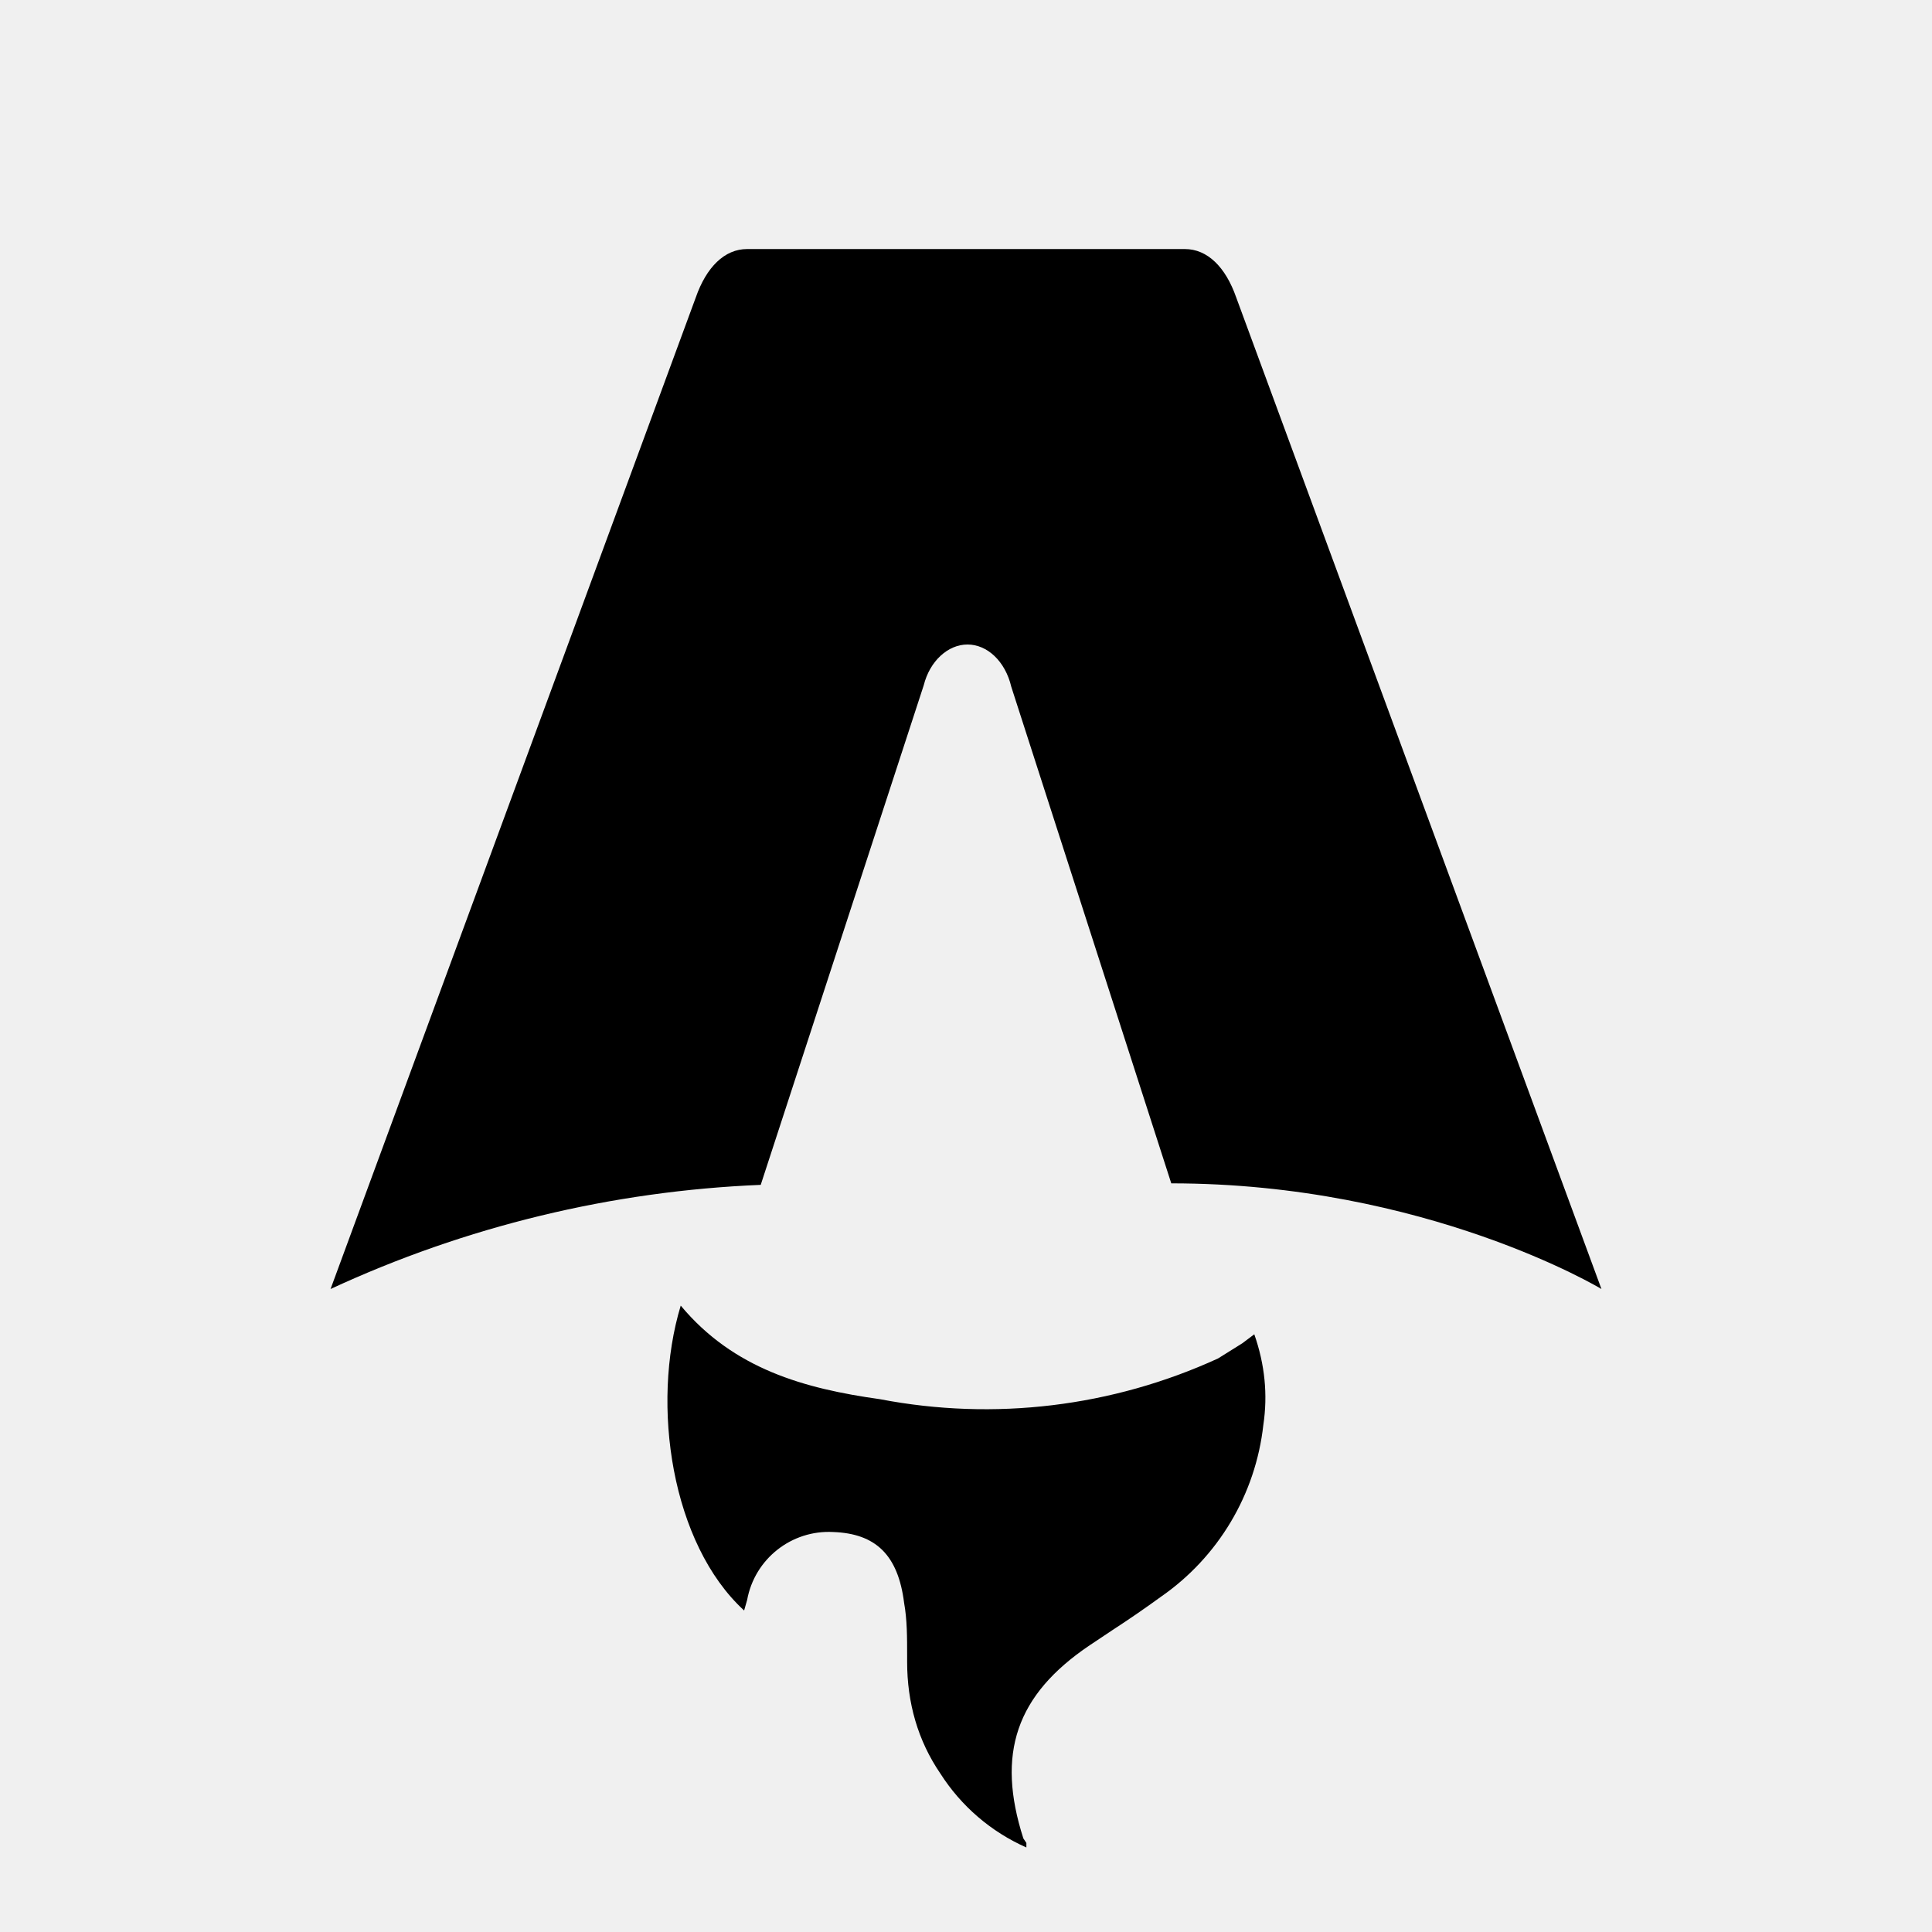
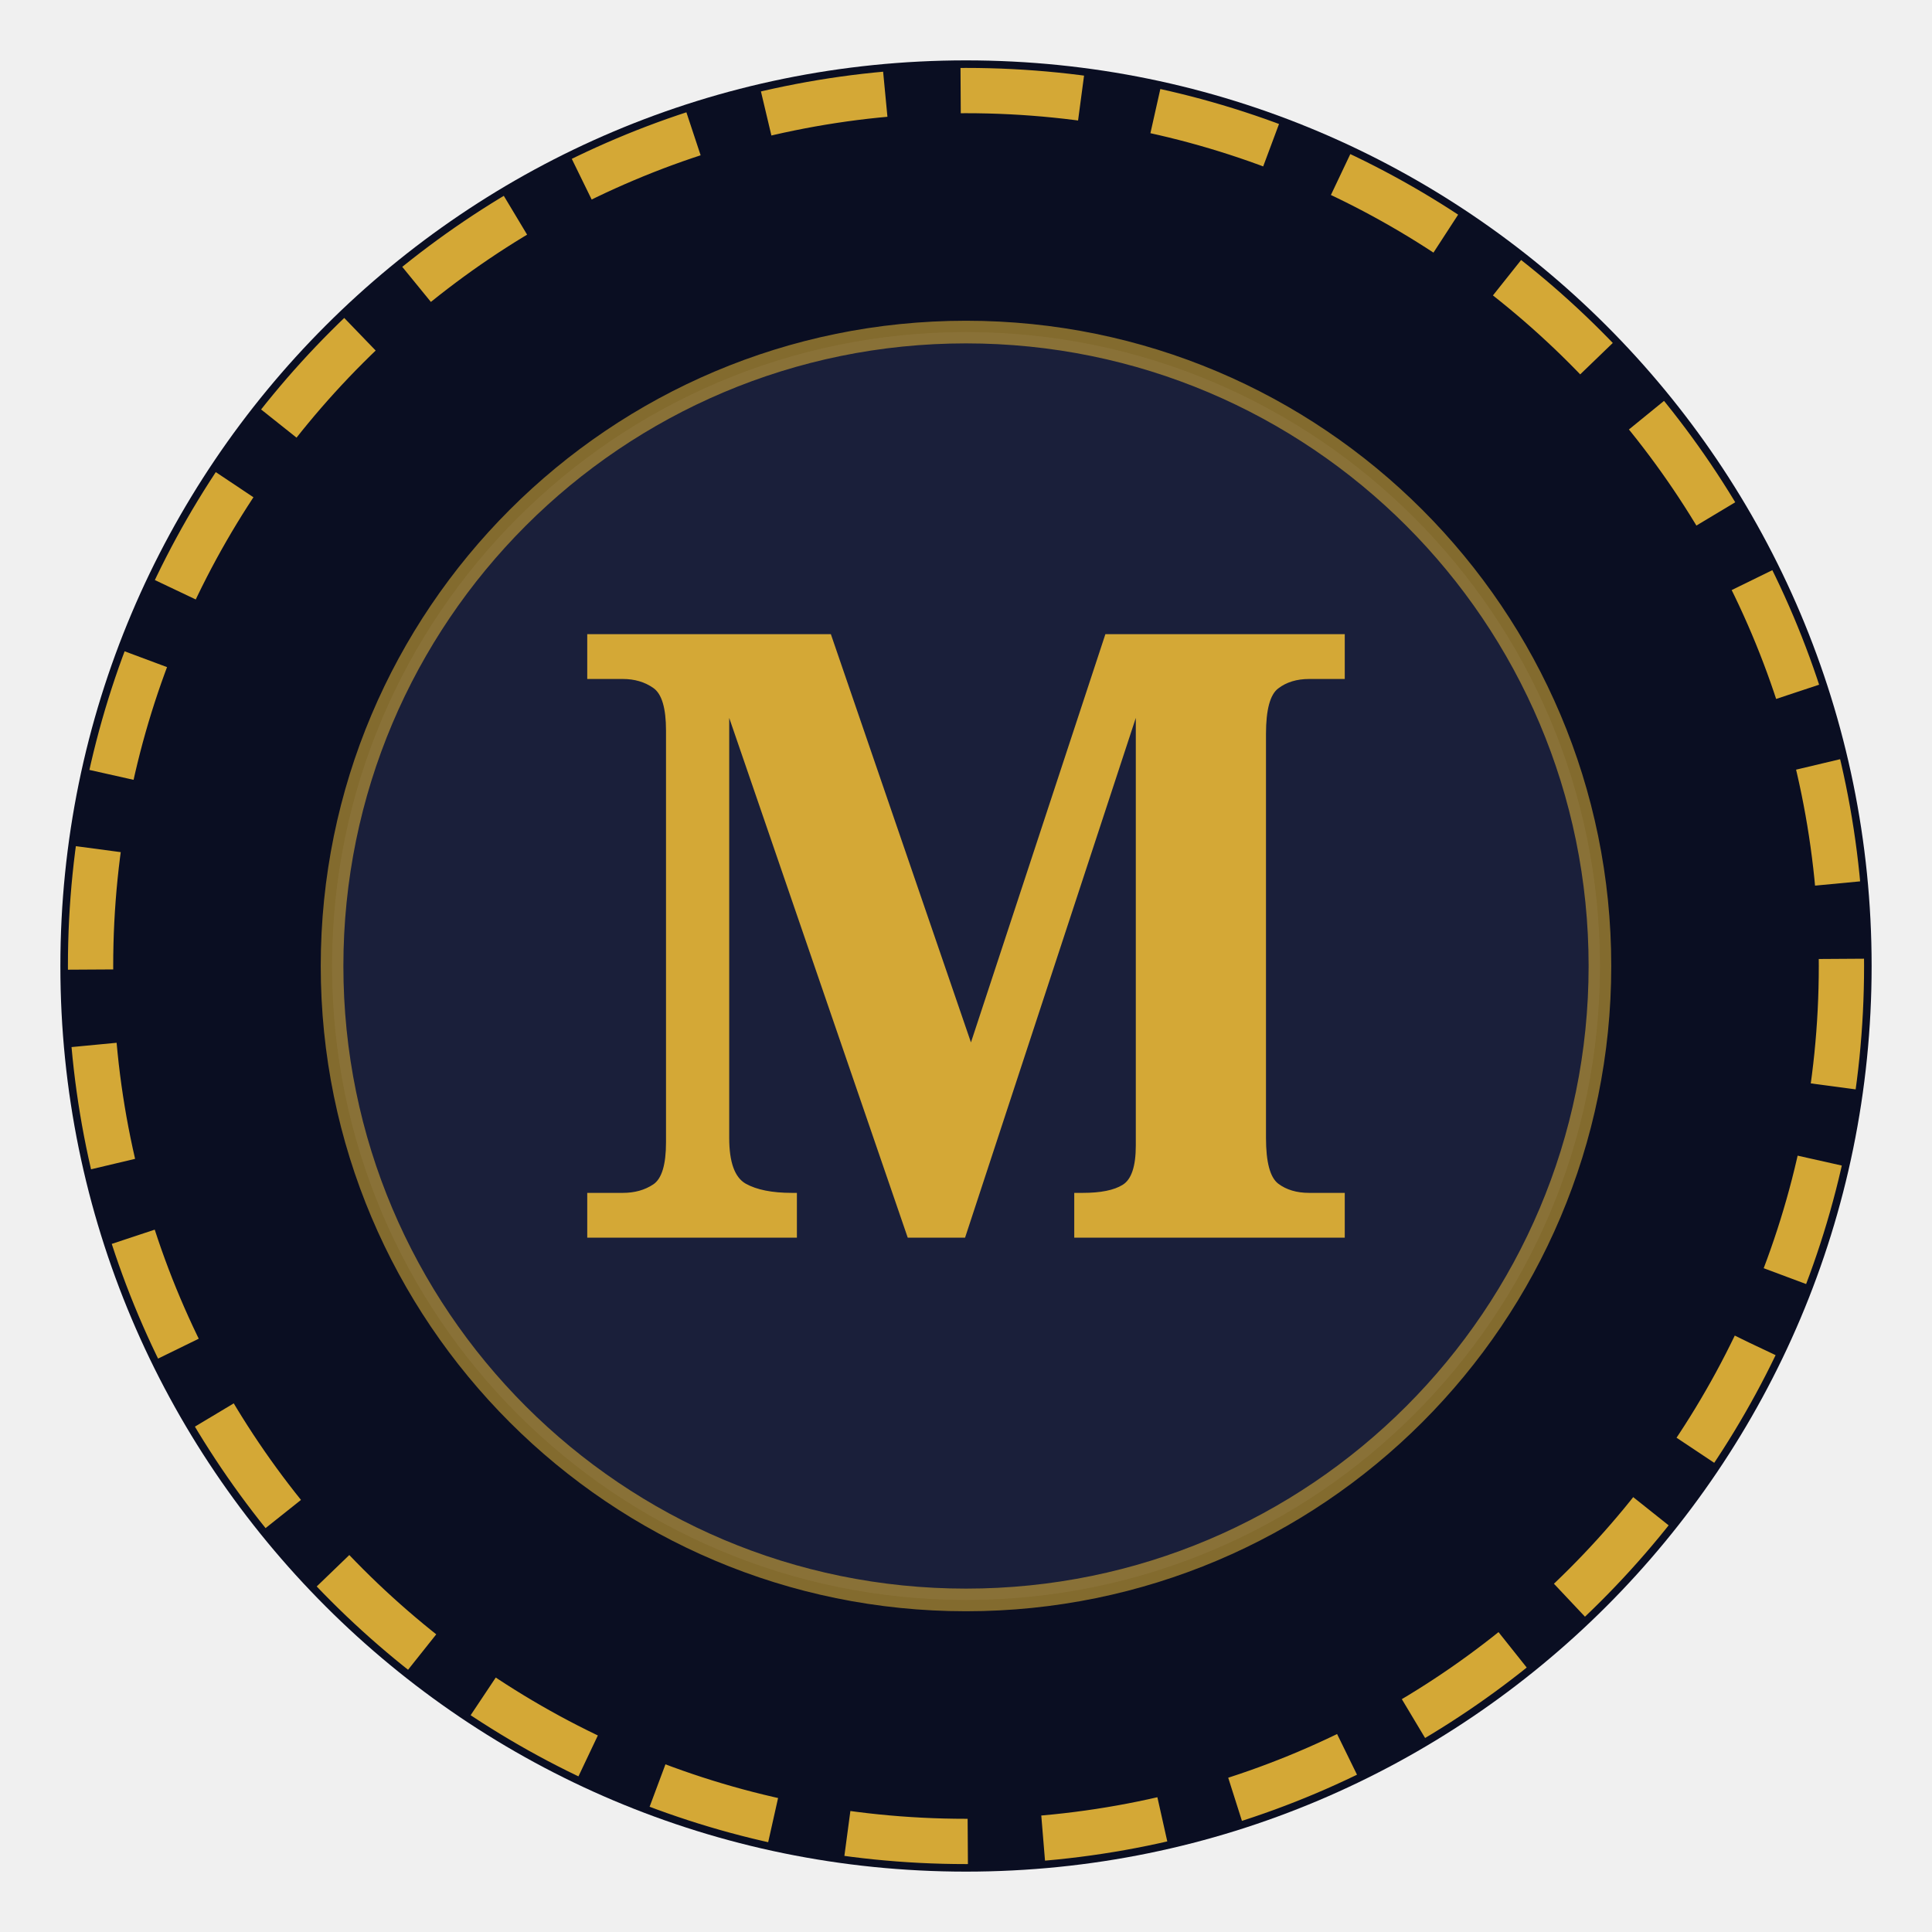
- <svg xmlns="http://www.w3.org/2000/svg" fill="none" viewBox="0 0 128 128">
-   <path d="M50.4 78.5a75.1 75.1 0 0 0-28.5 6.9l24.2-65.7c.7-2 1.9-3.2 3.4-3.2h29c1.5 0 2.7 1.2 3.4 3.2l24.2 65.7s-11.6-7-28.5-7L67 45.5c-.4-1.7-1.6-2.8-2.9-2.8-1.3 0-2.5 1.1-2.9 2.7L50.4 78.5Zm-1.1 28.2Zm-4.2-20.2c-2 6.6-.6 15.8 4.2 20.2a17.5 17.5 0 0 1 .2-.7 5.5 5.5 0 0 1 5.7-4.5c2.8.1 4.3 1.5 4.7 4.7.2 1.1.2 2.3.2 3.5v.4c0 2.7.7 5.2 2.2 7.4a13 13 0 0 0 5.7 4.9v-.3l-.2-.3c-1.8-5.6-.5-9.5 4.4-12.8l1.5-1a73 73 0 0 0 3.2-2.2 16 16 0 0 0 6.8-11.4c.3-2 .1-4-.6-6l-.8.6-1.6 1a37 37 0 0 1-22.4 2.7c-5-.7-9.7-2-13.2-6.2Z" />
-   <style>
-         path { fill: #000; }
-         @media (prefers-color-scheme: dark) {
-             path { fill: #FFF; }
-         }
-     </style>
+ <svg xmlns="http://www.w3.org/2000/svg" viewBox="0 0 128 128">
+   <circle cx="64" cy="64" r="60" fill="#0a0e22" />
+   <circle cx="64" cy="64" r="58" fill="none" stroke="#d4a836" stroke-width="3" stroke-dasharray="8 5" />
+   <circle cx="64" cy="64" r="42" fill="#1a1f3a" />
+   <circle cx="64" cy="64" r="42" fill="none" stroke="#d4a836" stroke-width="1.5" opacity="0.6" />
+   <text x="64" y="82" text-anchor="middle" fill="#d4a836" font-size="56" font-weight="700" font-family="Georgia, 'PT Serif', serif" style="letter-spacing: -0.04em;">M</text>
</svg>
